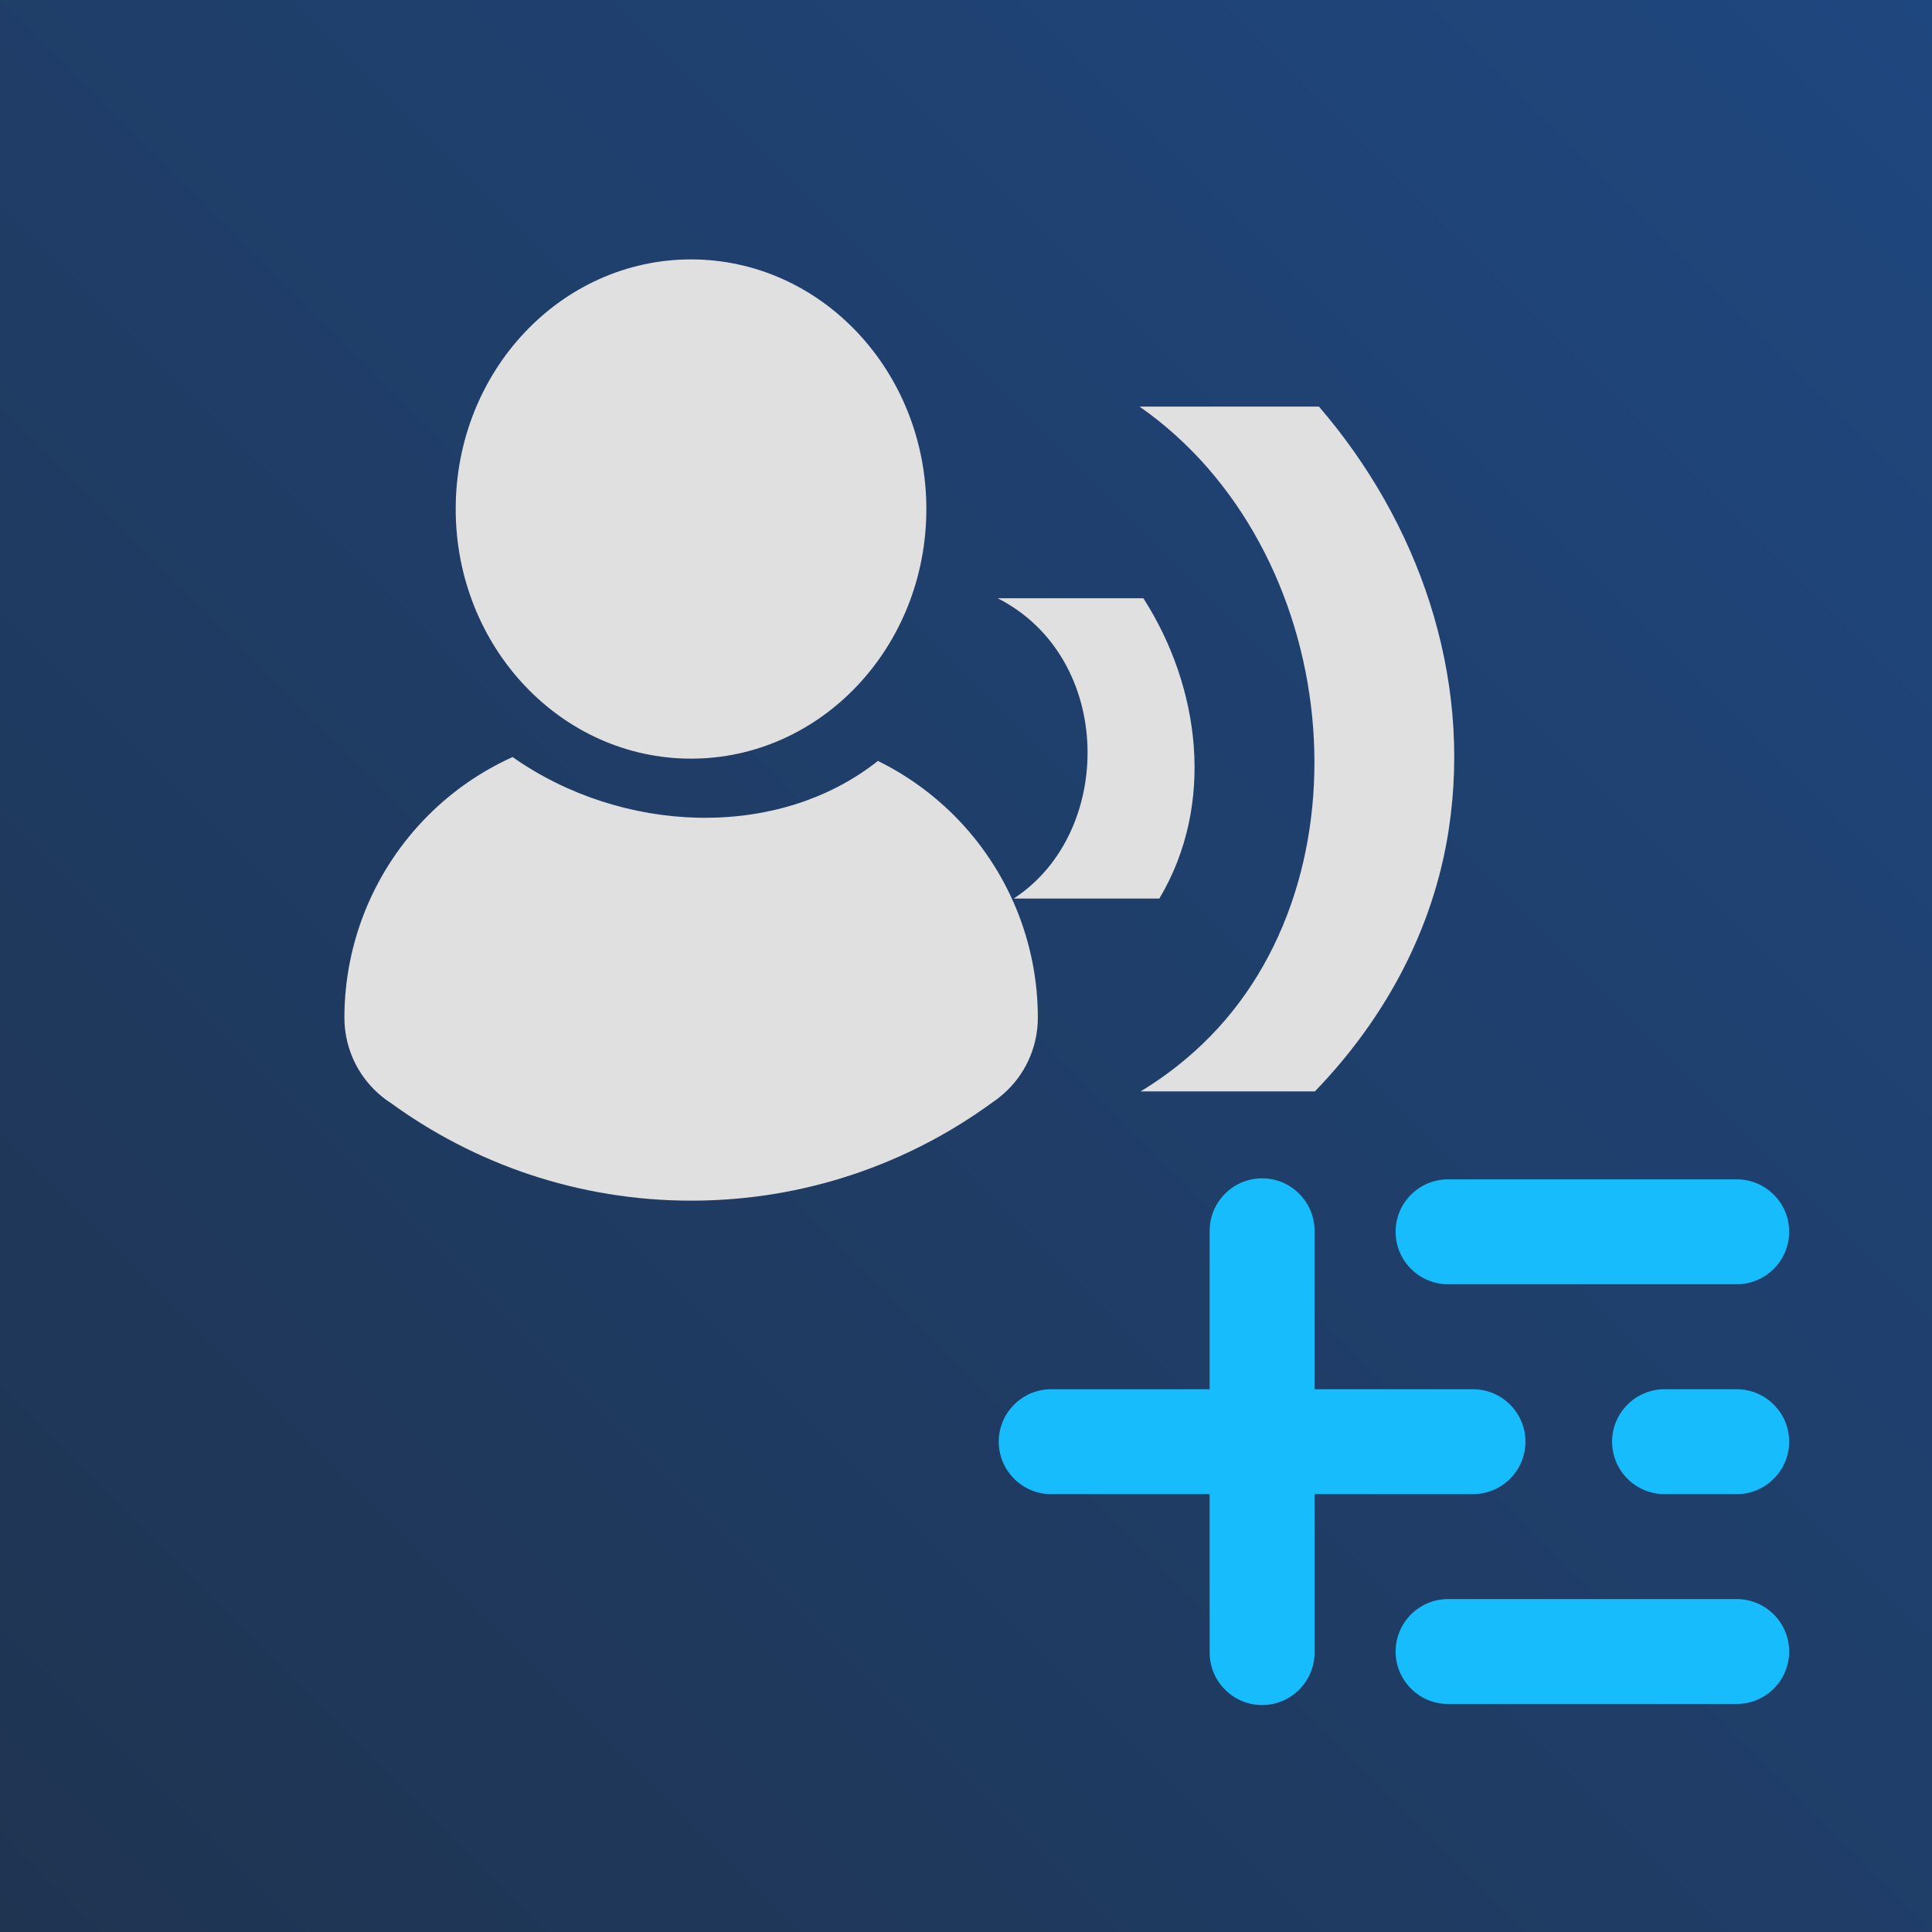
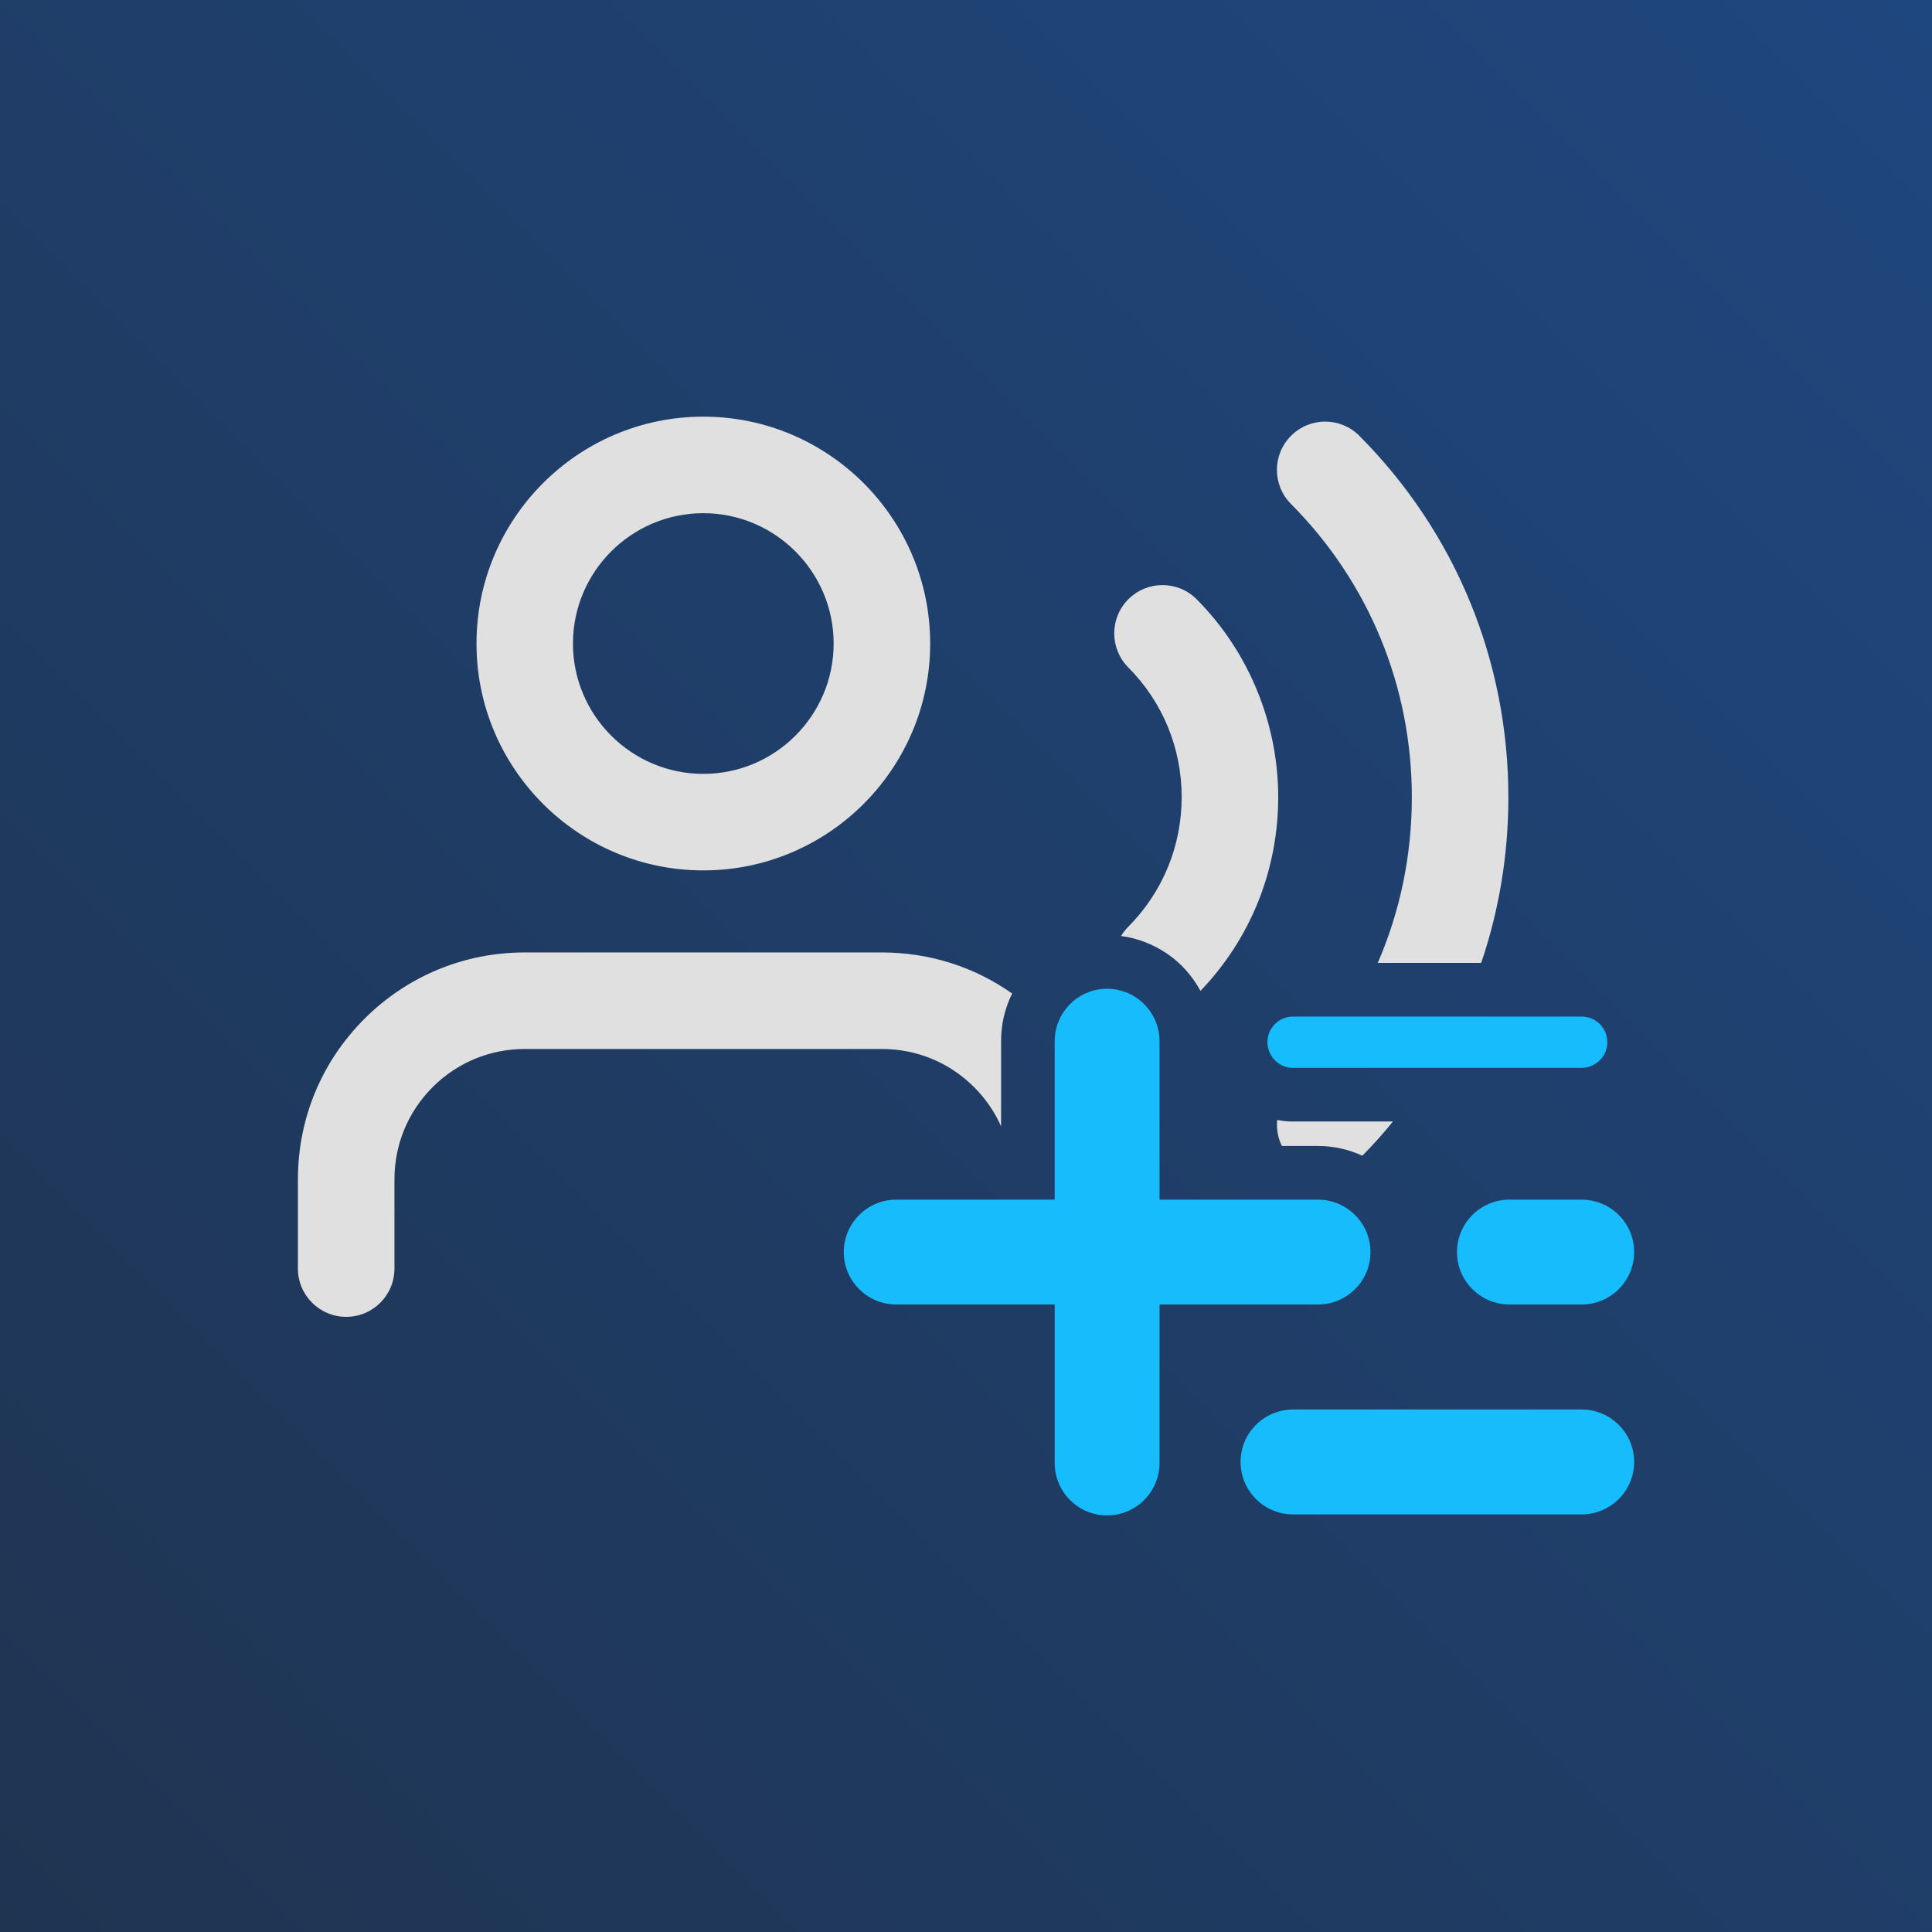
<svg xmlns="http://www.w3.org/2000/svg" id="Ebene_1" viewBox="0 0 288 288">
  <defs>
-     <style>.cls-1{fill:#16bcfb;}.cls-1,.cls-2{fill-rule:evenodd;}.cls-3,.cls-2{fill:#e0e0e0;}.cls-4{fill:url(#Unbenannter_Verlauf_68);}</style>
+     <style>.cls-1{fill:#16bcfb;fill-rule:evenodd;}.cls-2{fill:#e0e0e0;}.cls-3{fill:url(#Unbenannter_Verlauf_68);}</style>
    <linearGradient id="Unbenannter_Verlauf_68" x1="0" y1="288" x2="288" y2="0" gradientUnits="userSpaceOnUse">
      <stop offset="0" stop-color="#1f3451" />
      <stop offset="1" stop-color="#1f477f" />
    </linearGradient>
  </defs>
-   <rect class="cls-4" y="0" width="288" height="288" />
-   <path class="cls-3" d="M172.82,133.95h-21.72c15.07-9.78,15.07-35.89-2.38-44.77h21.72c8.48,13.23,10.76,30.72,2.38,44.77Z" />
-   <path class="cls-3" d="M196,162.69h-25.97c3.26-1.97,6.35-4.31,9.19-7.03,25.87-24.67,20.93-73.92-9.35-95.05h26.74c14.74,17.1,22.89,39.92,19.35,63.06-2.28,14.95-9.59,28.3-19.95,39.02Z" />
-   <path class="cls-2" d="M58.05,164.29c-.82-.55-1.58-1.18-2.28-1.88-2.84-2.83-4.43-6.69-4.43-10.7h0c0-11.32,4.5-22.17,12.5-30.17,3.67-3.67,7.93-6.59,12.57-8.69,16.24,11.44,39.43,12.49,54.46.58,4.17,2.05,8,4.78,11.34,8.11,8,8,12.5,18.85,12.5,30.16h0c0,4.02-1.59,7.88-4.43,10.71-.7.7-1.47,1.33-2.28,1.88-12.61,9.23-28.15,14.69-44.96,14.69s-32.35-5.46-44.96-14.69Z" />
-   <ellipse class="cls-3" cx="103.01" cy="75.88" rx="35.08" ry="37.21" />
-   <path class="cls-1" d="M219.58,207.09h-23.62v-23.62c0-4.31-3.51-7.82-7.82-7.82s-7.82,3.51-7.82,7.82v23.62h-23.62c-4.31,0-7.82,3.51-7.82,7.82s3.51,7.82,7.82,7.82h23.62v23.62c0,4.31,3.51,7.82,7.82,7.82s7.82-3.51,7.82-7.82v-23.62h23.62c4.31,0,7.82-3.51,7.82-7.82s-3.51-7.82-7.82-7.82Z" />
-   <path class="cls-1" d="M266.71,183.62c0-4.32-3.51-7.82-7.83-7.82h-43.02c-4.31,0-7.82,3.5-7.82,7.82s3.51,7.82,7.82,7.82h43.02c4.32,0,7.83-3.51,7.83-7.82Z" />
-   <path class="cls-1" d="M266.71,214.91c0-4.31-3.51-7.82-7.83-7.82h-10.75c-4.31,0-7.82,3.51-7.82,7.82s3.51,7.82,7.82,7.82h10.75c4.32,0,7.83-3.51,7.83-7.82Z" />
-   <path class="cls-1" d="M266.71,246.19c0-4.31-3.51-7.82-7.83-7.82h-43.02c-4.31,0-7.82,3.51-7.82,7.82s3.51,7.82,7.82,7.82h43.02c4.32,0,7.83-3.5,7.83-7.82Z" />
+   <rect class="cls-3" y="0" width="288" height="288" />
+   <path class="cls-2" d="M150.88,148.11c-.71,1.42-1.21,2.98-1.47,4.63v.03s0,.03,0,.03c-.12.79-.18,1.6-.18,2.41v12.7c-.95-2.16-2.3-4.13-4.02-5.85-3.67-3.67-8.55-5.69-13.74-5.69h-53.24c-5.19,0-10.07,2.02-13.74,5.69-3.67,3.67-5.69,8.55-5.69,13.74v13.31c0,3.97-3.22,7.19-7.19,7.19s-7.2-3.22-7.2-7.19v-13.31c0-9.04,3.52-17.53,9.91-23.92,6.38-6.38,14.88-9.9,23.91-9.9h53.24c7.06,0,13.77,2.14,19.42,6.13Z" />
+   <path class="cls-2" d="M104.84,62.11c-18.64,0-33.81,15.17-33.81,33.82s15.17,33.82,33.81,33.82,33.82-15.17,33.82-33.82-15.17-33.82-33.82-33.82ZM104.84,115.36c-10.71,0-19.43-8.72-19.43-19.43s8.72-19.43,19.43-19.43,19.43,8.72,19.43,19.43-8.71,19.43-19.43,19.43Z" />
+   <path class="cls-2" d="M178.39,89.34c-2.8-2.82-7.36-2.83-10.18-.02-2.81,2.8-2.82,7.35-.02,10.17,5.13,5.16,7.96,12.03,7.96,19.33s-2.83,14.17-7.96,19.33c-.42.42-.78.89-1.07,1.38,1.24.16,2.45.47,3.62.93,2.34.91,4.44,2.36,6.06,4.18.84.95,1.57,1.98,2.15,3.07,7.49-7.81,11.59-18.03,11.59-28.89s-4.31-21.6-12.15-29.48ZM202.64,64.97c-2.8-2.82-7.36-2.83-10.17-.02-2.82,2.8-2.83,7.35-.03,10.17,11.62,11.68,18.02,27.21,18.02,43.73,0,8.63-1.74,17-5.08,24.69h15.42c2.67-7.85,4.05-16.16,4.05-24.69,0-20.35-7.88-39.48-22.21-53.88ZM192.75,167.18c-.36,0-.68-.01-1-.04l-.23-.02c-.38-.04-.76-.1-1.13-.17-.13,1.32.1,2.67.7,3.88h5.38c2.36,0,4.6.52,6.61,1.45,1.62-1.64,3.14-3.34,4.57-5.1h-14.9Z" />
+   <path class="cls-1" d="M204.29,186.65c0,4.31-3.51,7.81-7.82,7.81h-23.62v23.62c0,4.31-3.5,7.82-7.82,7.82s-7.81-3.51-7.81-7.82v-23.62h-23.62c-4.31,0-7.82-3.5-7.82-7.81s3.51-7.82,7.82-7.82h23.62v-23.62c0-.41.03-.82.09-1.22.59-3.73,3.82-6.6,7.72-6.6,1,0,1.95.19,2.82.53,1.16.45,2.19,1.16,3,2.07,1.25,1.39,2,3.22,2,5.22v23.62h23.62c4.31,0,7.82,3.5,7.82,7.82Z" />
+   <path class="cls-1" d="M239.6,155.36c0,2.11-1.72,3.82-3.83,3.82h-43.02c-.12,0-.23,0-.35-.02h-.15c-1.87-.26-3.32-1.9-3.32-3.8,0-2.11,1.71-3.82,3.82-3.82h43.02c2.11,0,3.83,1.71,3.83,3.82Z" />
+   <path class="cls-1" d="M243.6,186.65c0,4.31-3.51,7.81-7.83,7.81h-10.76c-4.31,0-7.82-3.5-7.82-7.81s3.51-7.82,7.82-7.82h10.76c4.32,0,7.83,3.5,7.83,7.82Z" />
+   <path class="cls-1" d="M243.6,217.93c0,4.32-3.51,7.82-7.83,7.82h-43.02c-4.31,0-7.82-3.5-7.82-7.82s3.51-7.82,7.82-7.82h43.02c4.32,0,7.83,3.51,7.83,7.82Z" />
</svg>
